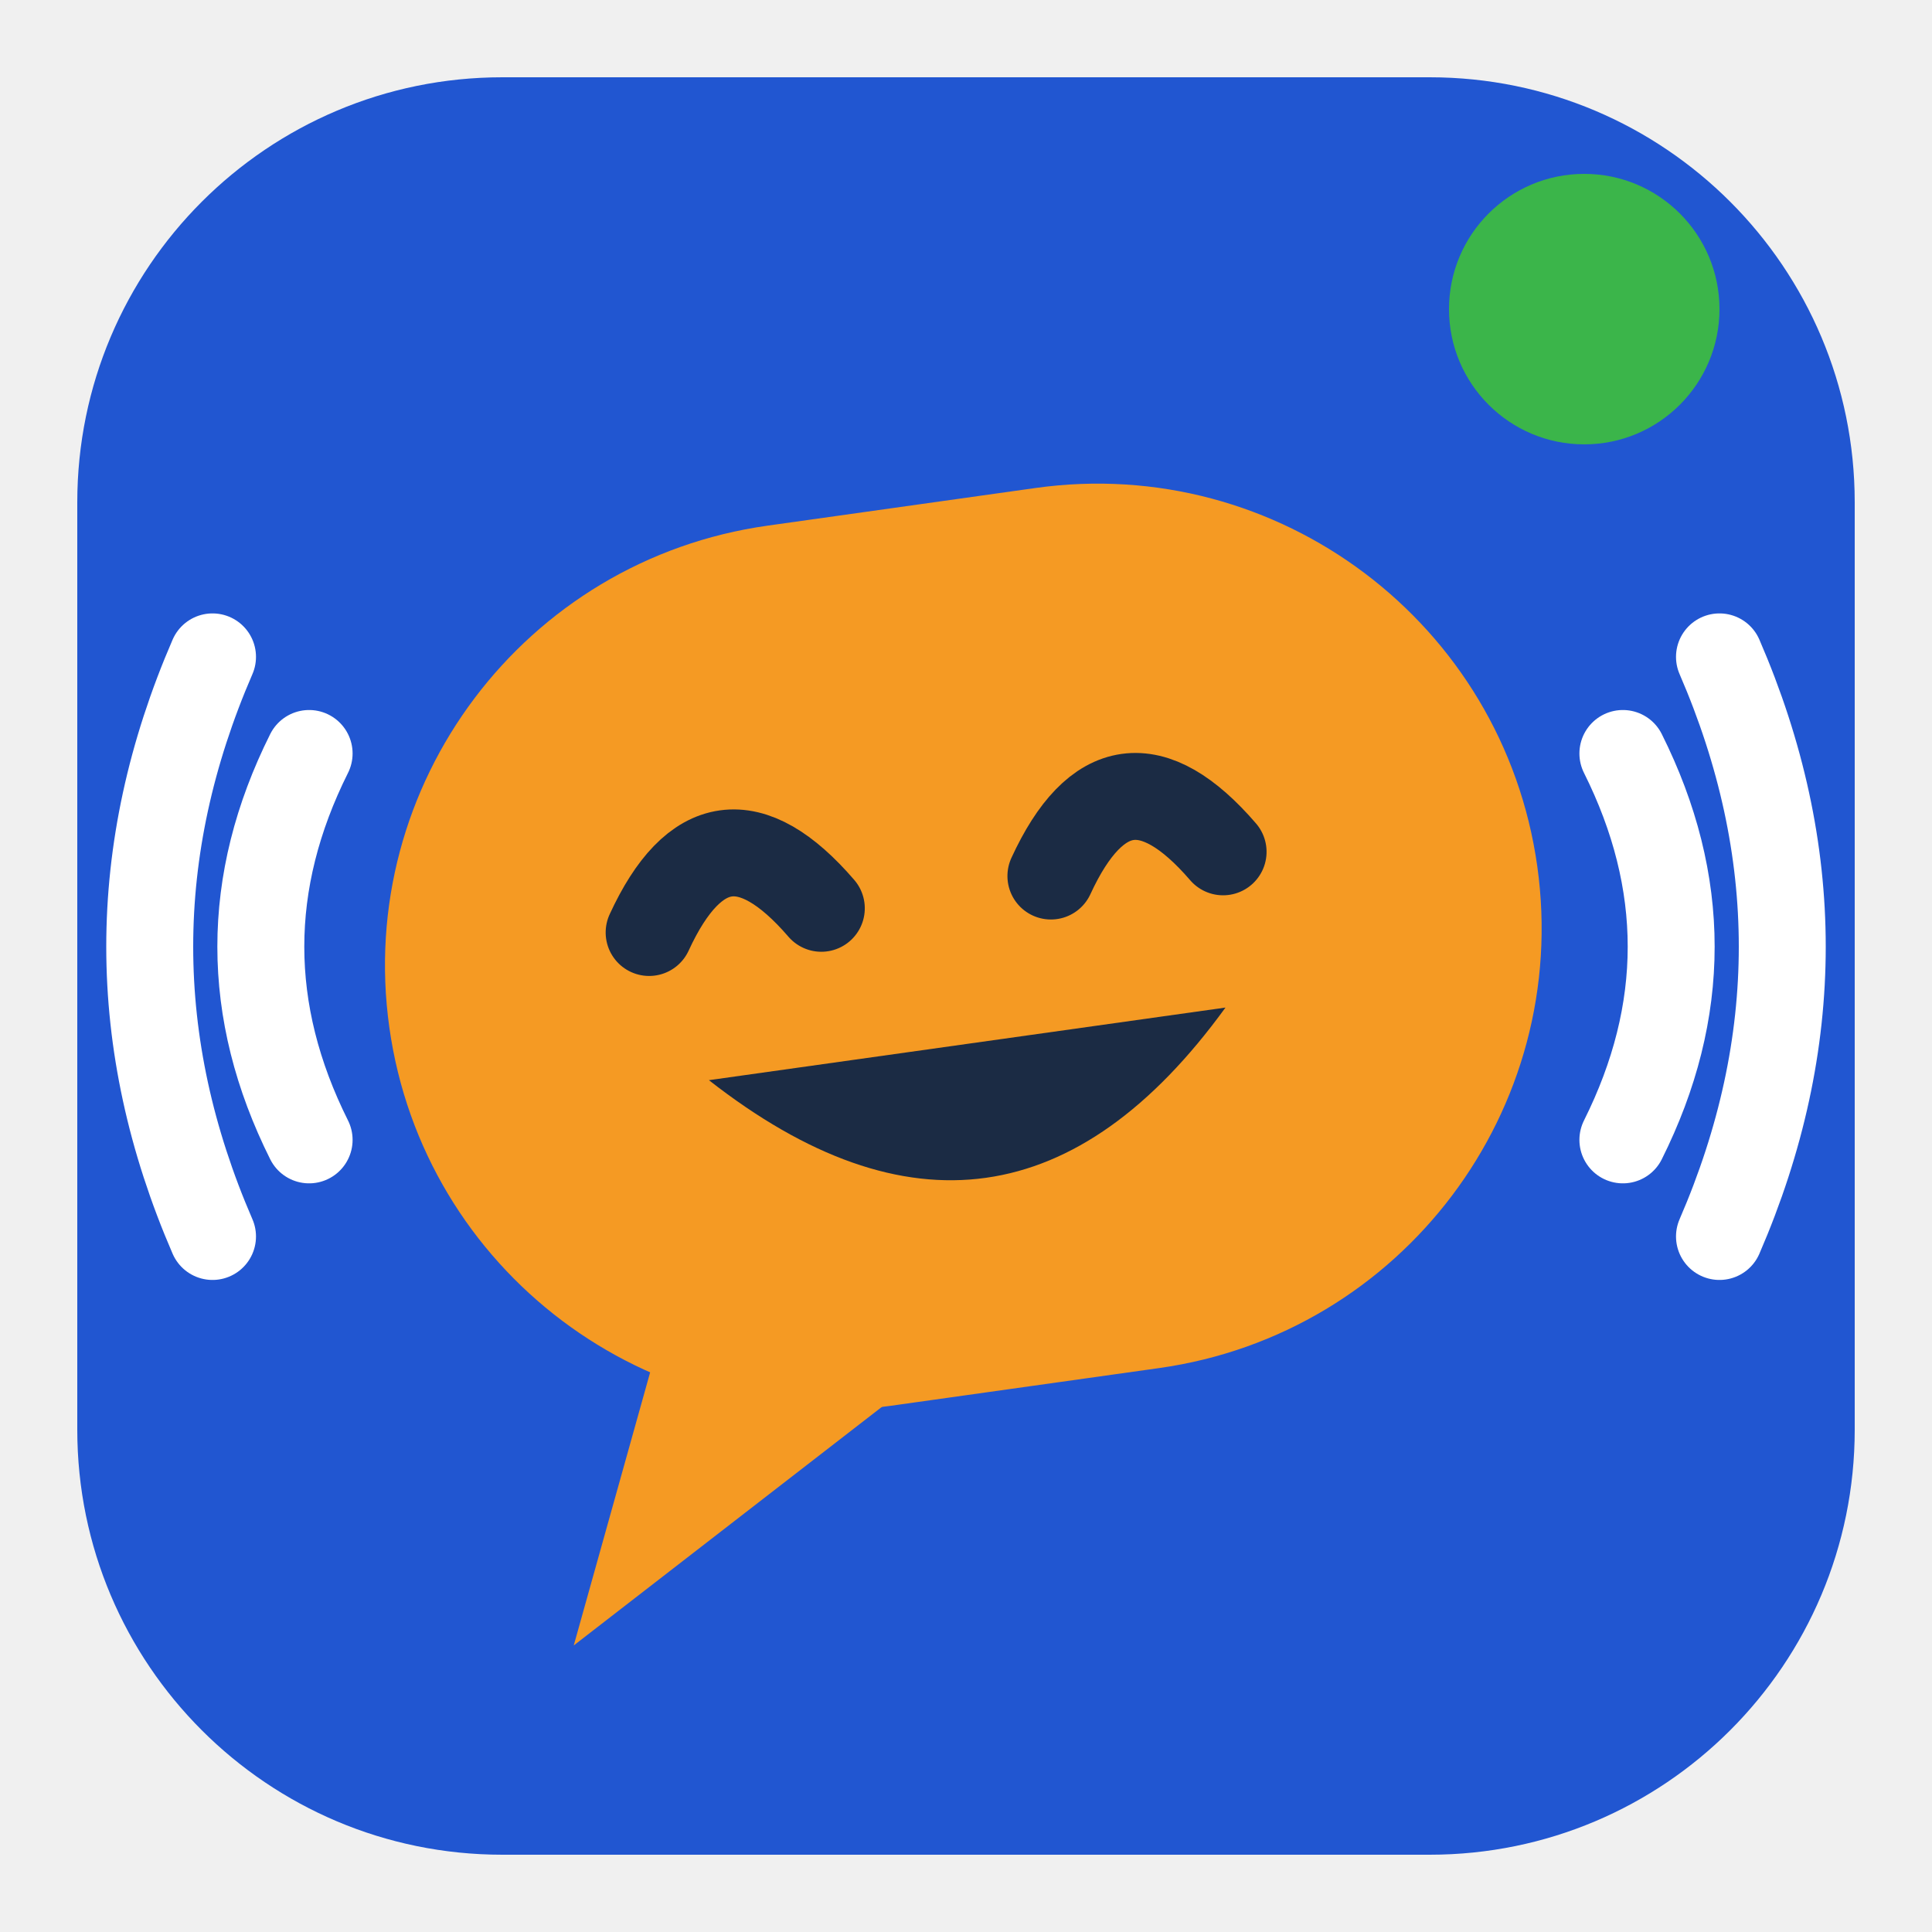
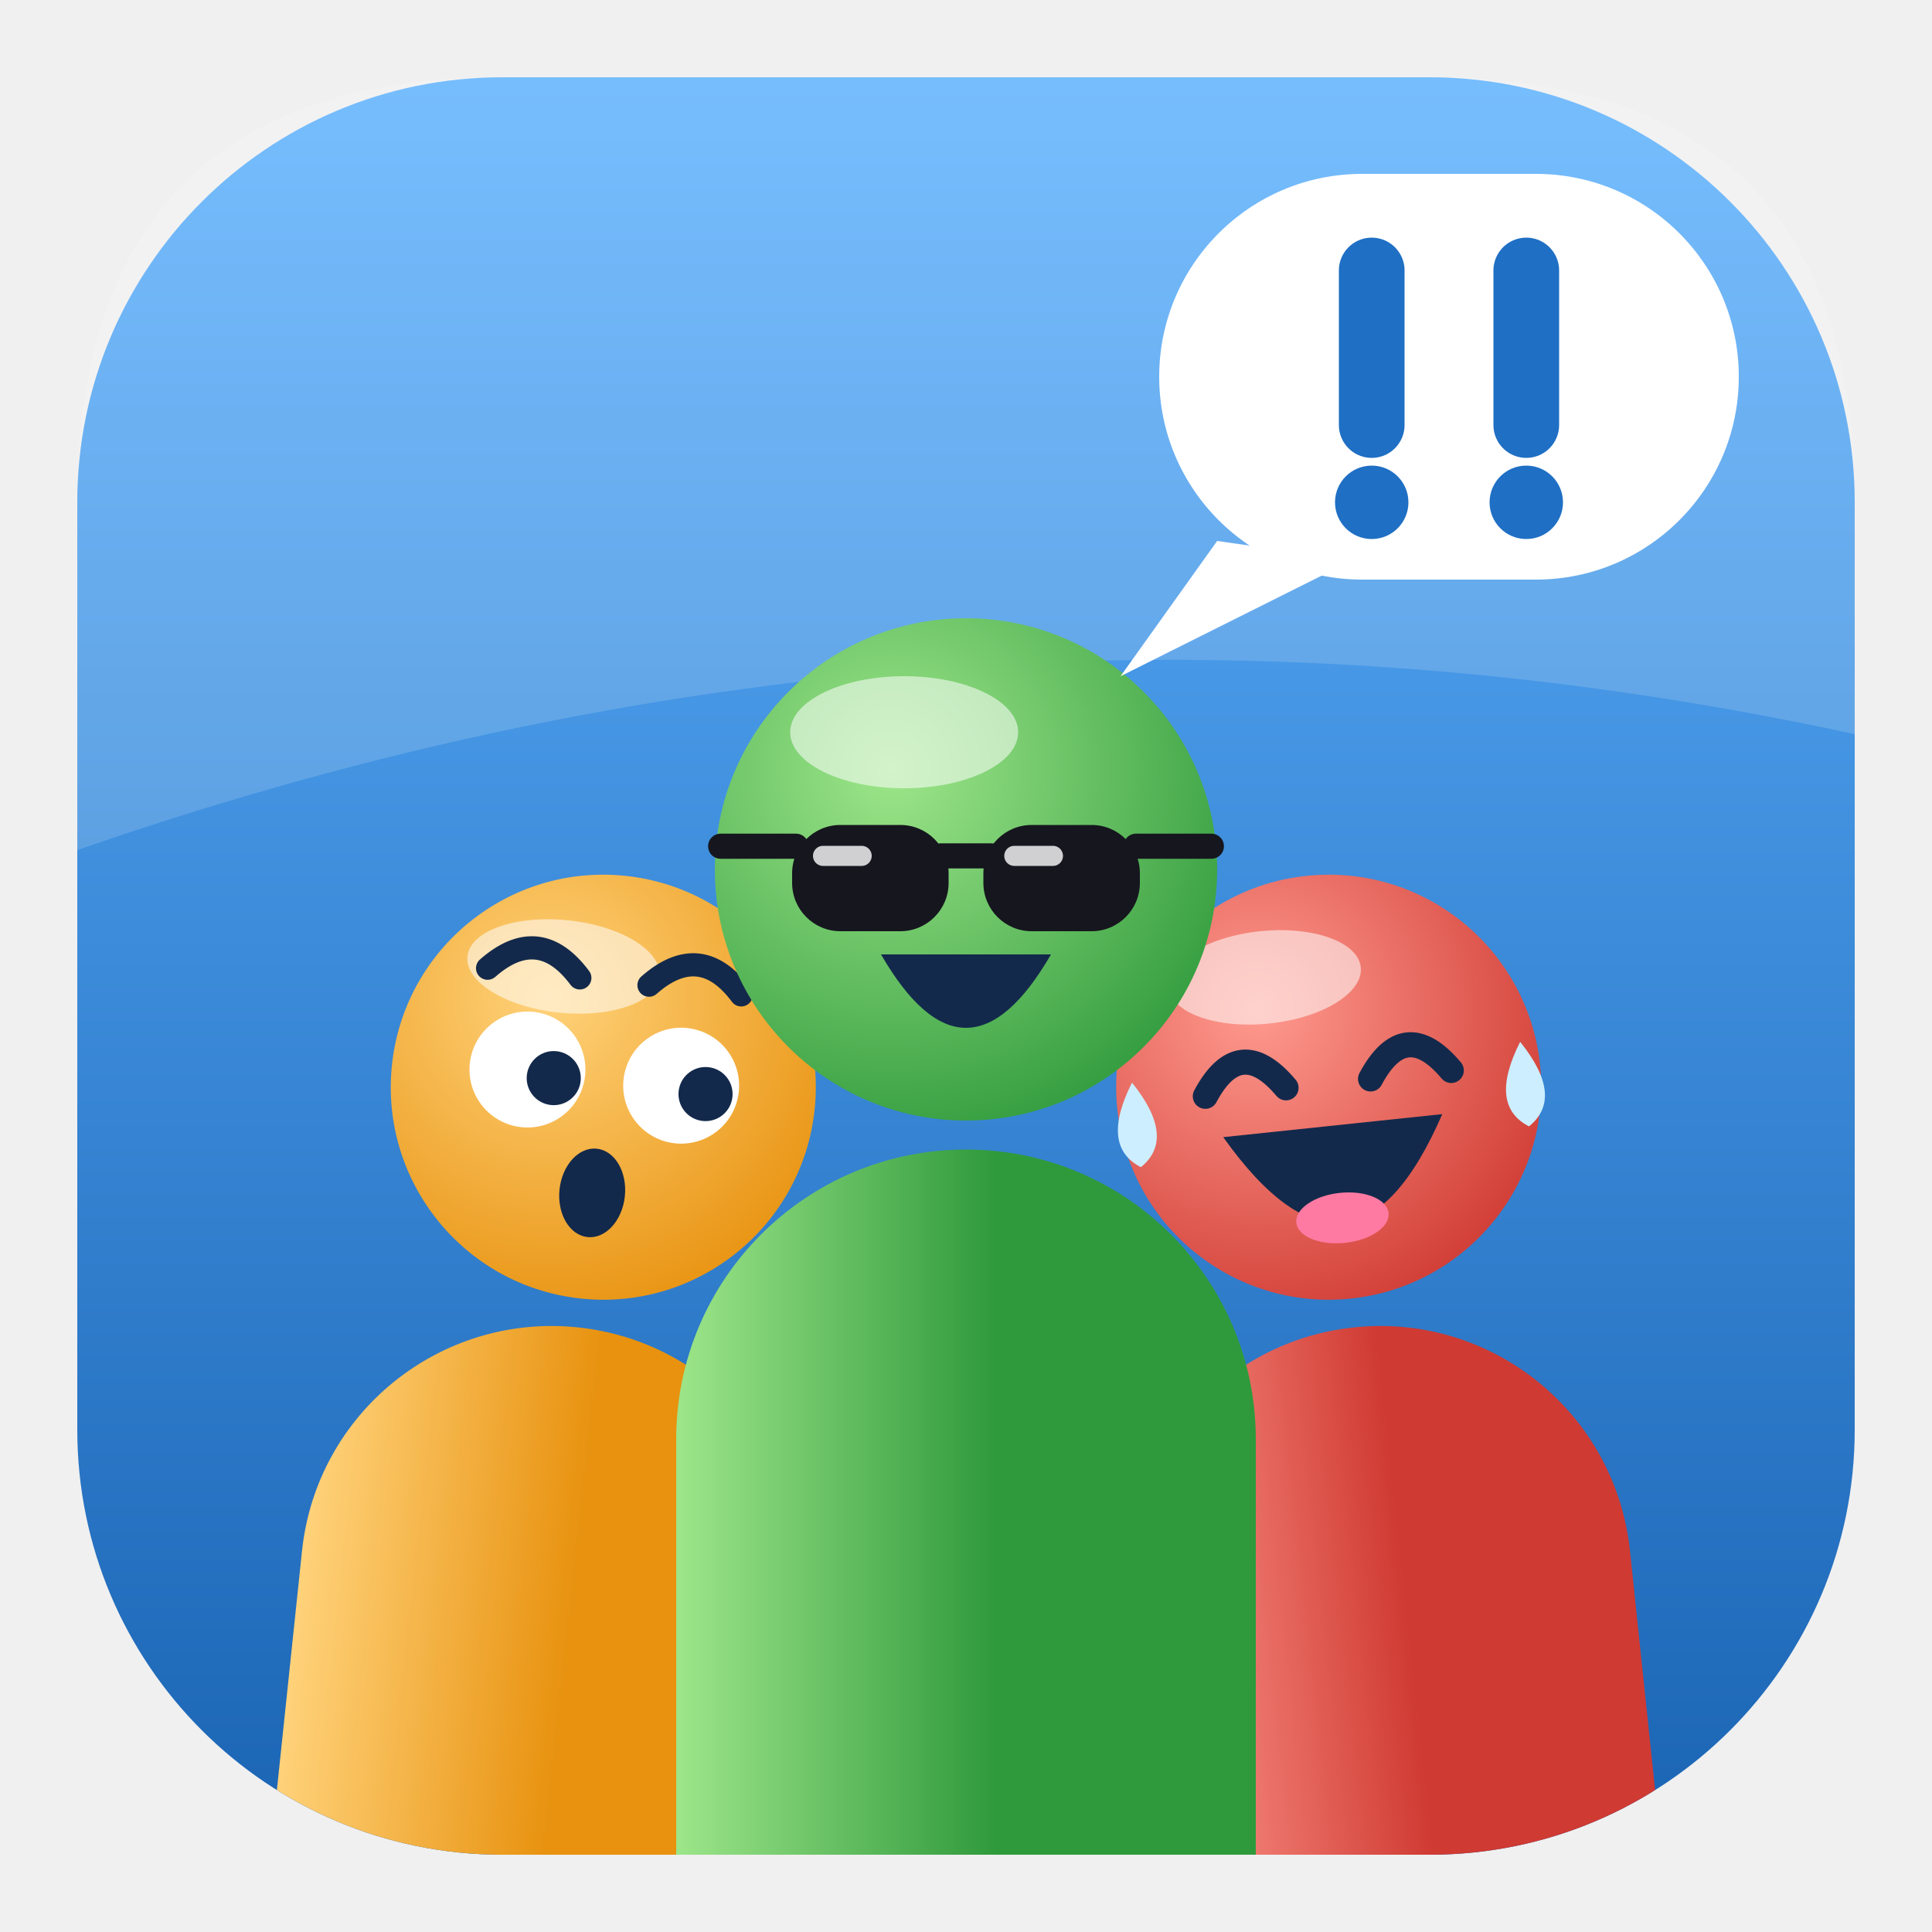
<svg xmlns="http://www.w3.org/2000/svg" viewBox="0 0 100 100">
-   <rect x="4" y="4" width="92" height="92" rx="22" fill="#2156d1" />
-   <path d="M16 39 Q11 49 16 59 M84 39 Q89 49 84 59 M11 34 Q4.5 49 11 64 M89 34 Q95.5 49 89 64" fill="none" stroke="#fff" stroke-width="4.5" stroke-linecap="round" />
-   <g transform="rotate(-8 50 50)">
-     <rect x="20" y="26" width="60" height="46" rx="23" fill="#f59a23" />
-     <path d="M32 66 L25 82 L46 70 Z" fill="#f59a23" />
-     <path d="M34 46 q4.5 -7 9 0 M55 46 q4.5 -7 9 0" fill="none" stroke="#1b2b44" stroke-width="4.5" stroke-linecap="round" />
-     <path d="M36 54 Q49.5 68 63 54 Z" fill="#1b2b44" />
+   <defs>
+     <linearGradient id="tile" x1="0" y1="0" x2="0" y2="1">
+       <stop offset="0" stop-color="#5db2ff" />
+       <stop offset="1" stop-color="#1a63b3" />
+     </linearGradient>
+     <clipPath id="clip">
+       <rect x="4" y="4" width="92" height="92" rx="22" />
+     </clipPath>
+     <radialGradient id="green-head" cx="0.35" cy="0.3" r="0.8">
+       <stop offset="0" stop-color="#9ee68a" />
+       <stop offset="1" stop-color="#2f9a3c" />
+     </radialGradient>
+     <linearGradient id="green-body">
+       <stop offset="0" stop-color="#9ee68a" />
+       <stop offset="0.55" stop-color="#2f9a3c" />
+     </linearGradient>
+     <radialGradient id="amber-head" cx="0.35" cy="0.3" r="0.8">
+       <stop offset="0" stop-color="#ffd27a" />
+       <stop offset="1" stop-color="#e8920f" />
+     </radialGradient>
+     <linearGradient id="amber-body">
+       <stop offset="0" stop-color="#ffd27a" />
+       <stop offset="0.55" stop-color="#e8920f" />
+     </linearGradient>
+     <radialGradient id="red-head" cx="0.35" cy="0.3" r="0.8">
+       <stop offset="0" stop-color="#ff9a8f" />
+       <stop offset="1" stop-color="#cf3a32" />
+     </radialGradient>
+     <linearGradient id="red-body">
+       <stop offset="0" stop-color="#ff9a8f" />
+       <stop offset="0.55" stop-color="#cf3a32" />
+     </linearGradient>
+   </defs>
+   <rect x="4" y="4" width="92" height="92" rx="22" fill="url(#tile)" />
+   <path d="M4 26 Q4 4 26 4 H74 Q96 4 96 26 V38 Q50 28 4 44 Z" fill="#fff" opacity="0.16" />
+   <g clip-path="url(#clip)">
+     <g transform="rotate(6 26 106)">
+       <rect x="13" y="68.5" width="26" height="70" rx="13" fill="url(#amber-body)" />
+       <circle cx="26" cy="56" r="11" fill="url(#amber-head)" />
+       <ellipse cx="23.3" cy="50" rx="5" ry="2.4" fill="#fff" opacity="0.55" />
+       <circle cx="22" cy="55.5" r="3" fill="#fff" />
+       <circle cx="23.4" cy="55.8" r="1.4" fill="#13294b" />
+       <circle cx="30" cy="55.5" r="3" fill="#fff" />
+       <circle cx="31.3" cy="55.8" r="1.4" fill="#13294b" />
+       <path d="M19.4 50.5 q2.4 -2.6 4.8 0 M27.8 50.5 q2.4 -2.6 4.8 0" fill="none" stroke="#13294b" stroke-width="1.2" stroke-linecap="round" />
+       <ellipse cx="26" cy="61.5" rx="1.7" ry="2.3" fill="#13294b" />
+     </g>
+     <g transform="rotate(-6 74 106)">
+       <rect x="61" y="68.5" width="26" height="70" rx="13" fill="url(#red-body)" />
+       <circle cx="74" cy="56" r="11" fill="url(#red-head)" />
+       <ellipse cx="71.3" cy="50" rx="5" ry="2.4" fill="#fff" opacity="0.55" />
+       <path d="M67.6 55.8 q2.1 -3.1 4.2 0 M76.2 55.8 q2.1 -3.1 4.2 0" fill="none" stroke="#13294b" stroke-width="1.3" stroke-linecap="round" />
+       <path d="M68.3 58 Q74 68.1 79.7 58 Z" fill="#13294b" />
+       <ellipse cx="74" cy="62.8" rx="2.4" ry="1.3" fill="#ff7aa2" />
+       <path d="M63.9 54.7 q-2 3.1 0 4.4 q2 -1.3 0 -4.4 Z M84.1 54.7 q-2 3.1 0 4.4 q2 -1.3 0 -4.4 Z" fill="#cdeeff" />
+     </g>
+     <rect x="35" y="59.5" width="30" height="70" rx="15" fill="url(#green-body)" />
+     <circle cx="50" cy="45" r="13" fill="url(#green-head)" />
+     <ellipse cx="46.8" cy="37.9" rx="5.9" ry="2.9" fill="#fff" opacity="0.55" />
+     <rect x="41.0" y="42.7" width="8.1" height="5.5" rx="2.5" fill="#16161e" />
+     <path d="M42.6 44.3 l2.0 0" stroke="#fff" stroke-width="1.04" stroke-linecap="round" opacity="0.8" />
+     <rect x="50.9" y="42.7" width="8.1" height="5.5" rx="2.5" fill="#16161e" />
+     <path d="M52.5 44.3 l2.0 0" stroke="#fff" stroke-width="1.04" stroke-linecap="round" opacity="0.8" />
+     <path d="M48.7 44.3 h2.6 M37.3 43.8 h3.9 M58.8 43.8 h3.9" stroke="#16161e" stroke-width="1.30" stroke-linecap="round" />
+     <path d="M45.6 49.4 Q50 57 54.4 49.4 Z" fill="#13294b" />
+     <rect x="60" y="9" width="30" height="21" rx="10.5" fill="#fff" />
+     <path d="M63 28 L58 35 L70 29 Z" fill="#fff" />
+     <path d="M71 14 v8 M79 14 v8" stroke="#1f6fc4" stroke-width="3.4" stroke-linecap="round" />
+     <circle cx="71" cy="26" r="1.9" fill="#1f6fc4" />
+     <circle cx="79" cy="26" r="1.9" fill="#1f6fc4" />
  </g>
-   <circle cx="82" cy="16" r="7" fill="#3bb54a" />
</svg>
